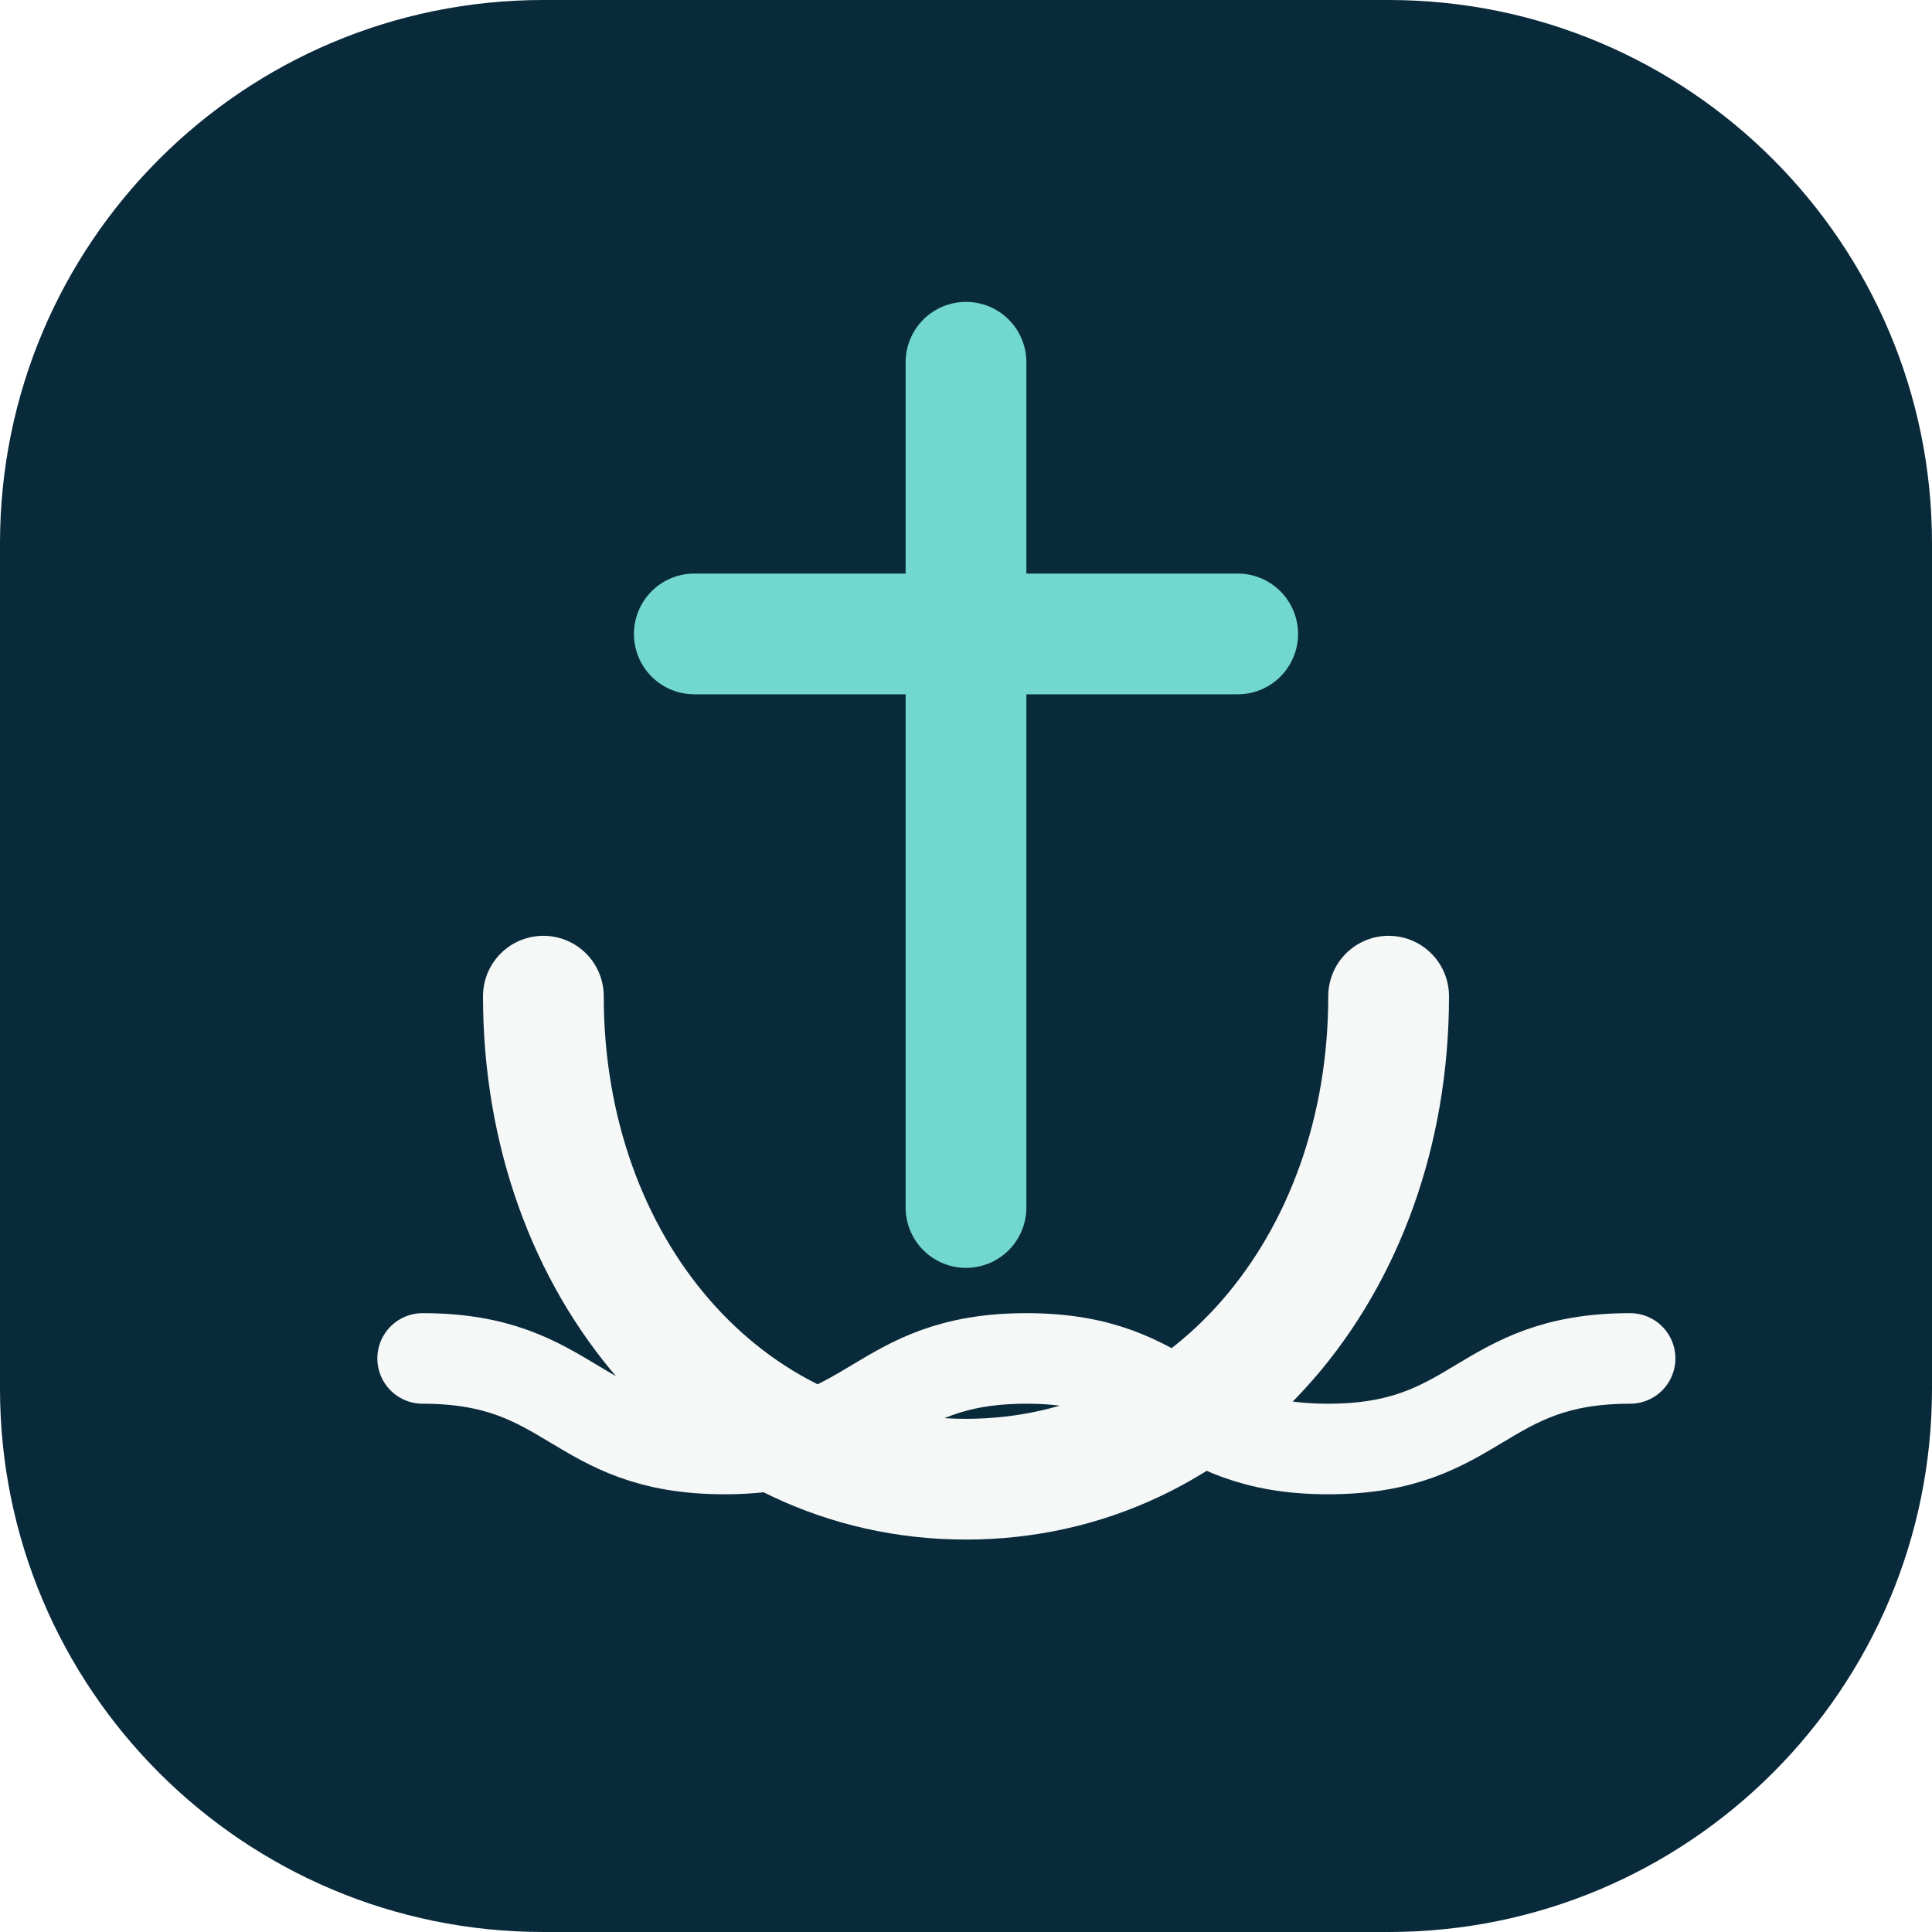
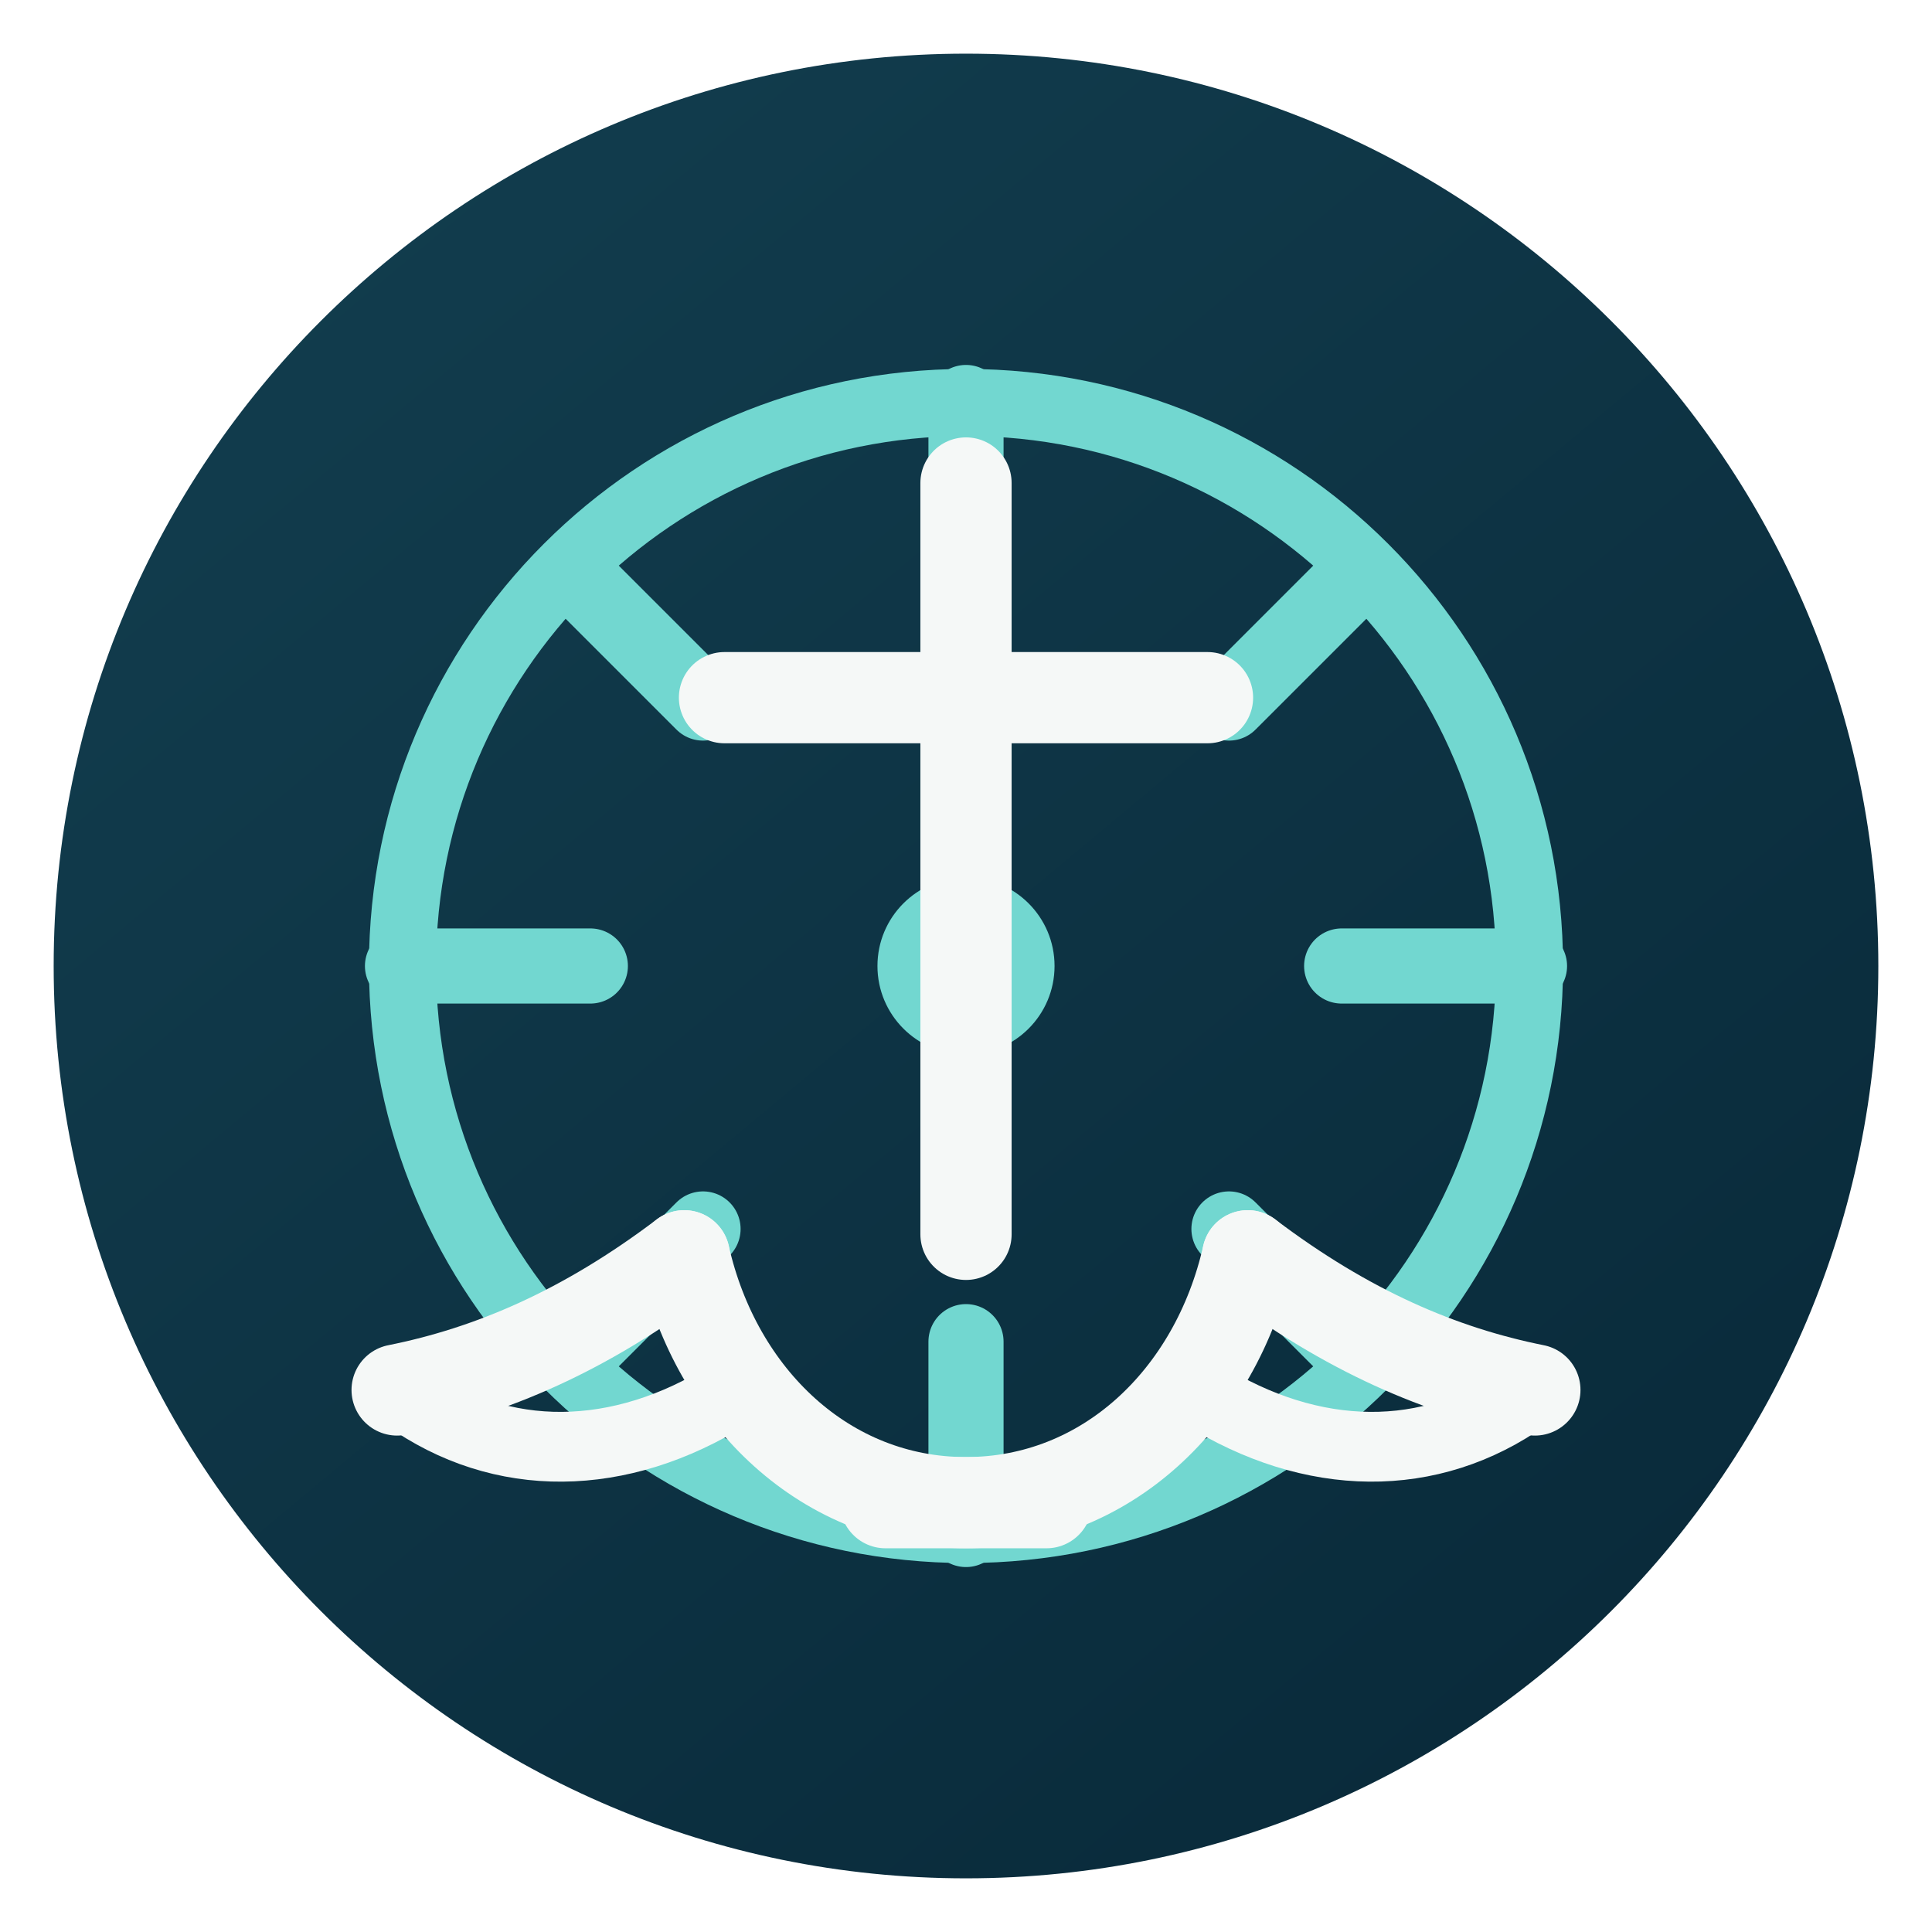
- <svg xmlns="http://www.w3.org/2000/svg" width="64" height="64" viewBox="0 0 64 64" fill="none">
-   <rect width="64" height="64" rx="18" fill="#092A3A" />
-   <path d="M32 12v28" stroke="#72D7D0" stroke-width="4" stroke-linecap="round" />
-   <path d="M23 21h18" stroke="#72D7D0" stroke-width="4" stroke-linecap="round" />
-   <path d="M18 33c0 9 6 16 14 16s14-7 14-16" stroke="#F5F8F7" stroke-width="4" stroke-linecap="round" />
-   <path d="M14 45c5 0 5 3 10 3s5-3 10-3 5 3 10 3 5-3 10-3" stroke="#F5F8F7" stroke-width="3" stroke-linecap="round" />
+ <svg xmlns="http://www.w3.org/2000/svg" width="72" height="72" viewBox="0 0 72 72" fill="none">
+   <defs>
+     <linearGradient id="bg" x1="10" y1="6" x2="60" y2="66" gradientUnits="userSpaceOnUse">
+       <stop stop-color="#123D4E" />
+       <stop offset="1" stop-color="#092A3A" />
+     </linearGradient>
+   </defs>
+   <circle cx="36" cy="36" r="34" fill="url(#bg)" />
+   <circle cx="36" cy="36" r="21" stroke="#72D7D0" stroke-width="2.5" />
+   <circle cx="36" cy="36" r="3.3" fill="#72D7D0" />
+   <g stroke="#72D7D0" stroke-linecap="round" stroke-width="2.8">
+     <path d="M36 15V22" />
+     <path d="M36 50V57" />
+     <path d="M15 36H22" />
+     <path d="M50 36H57" />
+     <path d="M21.4 21.4L26.2 26.2" />
+     <path d="M45.8 45.8L50.6 50.6" />
+     <path d="M50.6 21.4L45.8 26.2" />
+     <path d="M26.2 45.8L21.4 50.6" />
+   </g>
+   <g stroke="#F5F8F7" stroke-linecap="round" stroke-linejoin="round">
+     <path d="M36 18V46" stroke-width="3.4" />
+     <path d="M27 26H45" stroke-width="3.4" />
+     <path d="M25.5 46.8C26.7 52.1 30.8 56 36 56C41.2 56 45.3 52.1 46.5 46.8" stroke-width="3.4" />
+     <path d="M25.5 46.8C21.8 49.6 18.3 51.1 14.8 51.8" stroke-width="3.4" />
+     <path d="M46.5 46.8C50.2 49.6 53.7 51.1 57.2 51.8" stroke-width="3.4" />
+     <path d="M14.8 51.8C18.3 54.5 22.7 54.6 26.8 52.2" stroke-width="2.6" />
+     <path d="M57.2 51.8C53.7 54.5 49.3 54.6 45.2 52.2" stroke-width="2.6" />
+     <path d="M33 56H39" stroke-width="3.4" />
+   </g>
</svg>
